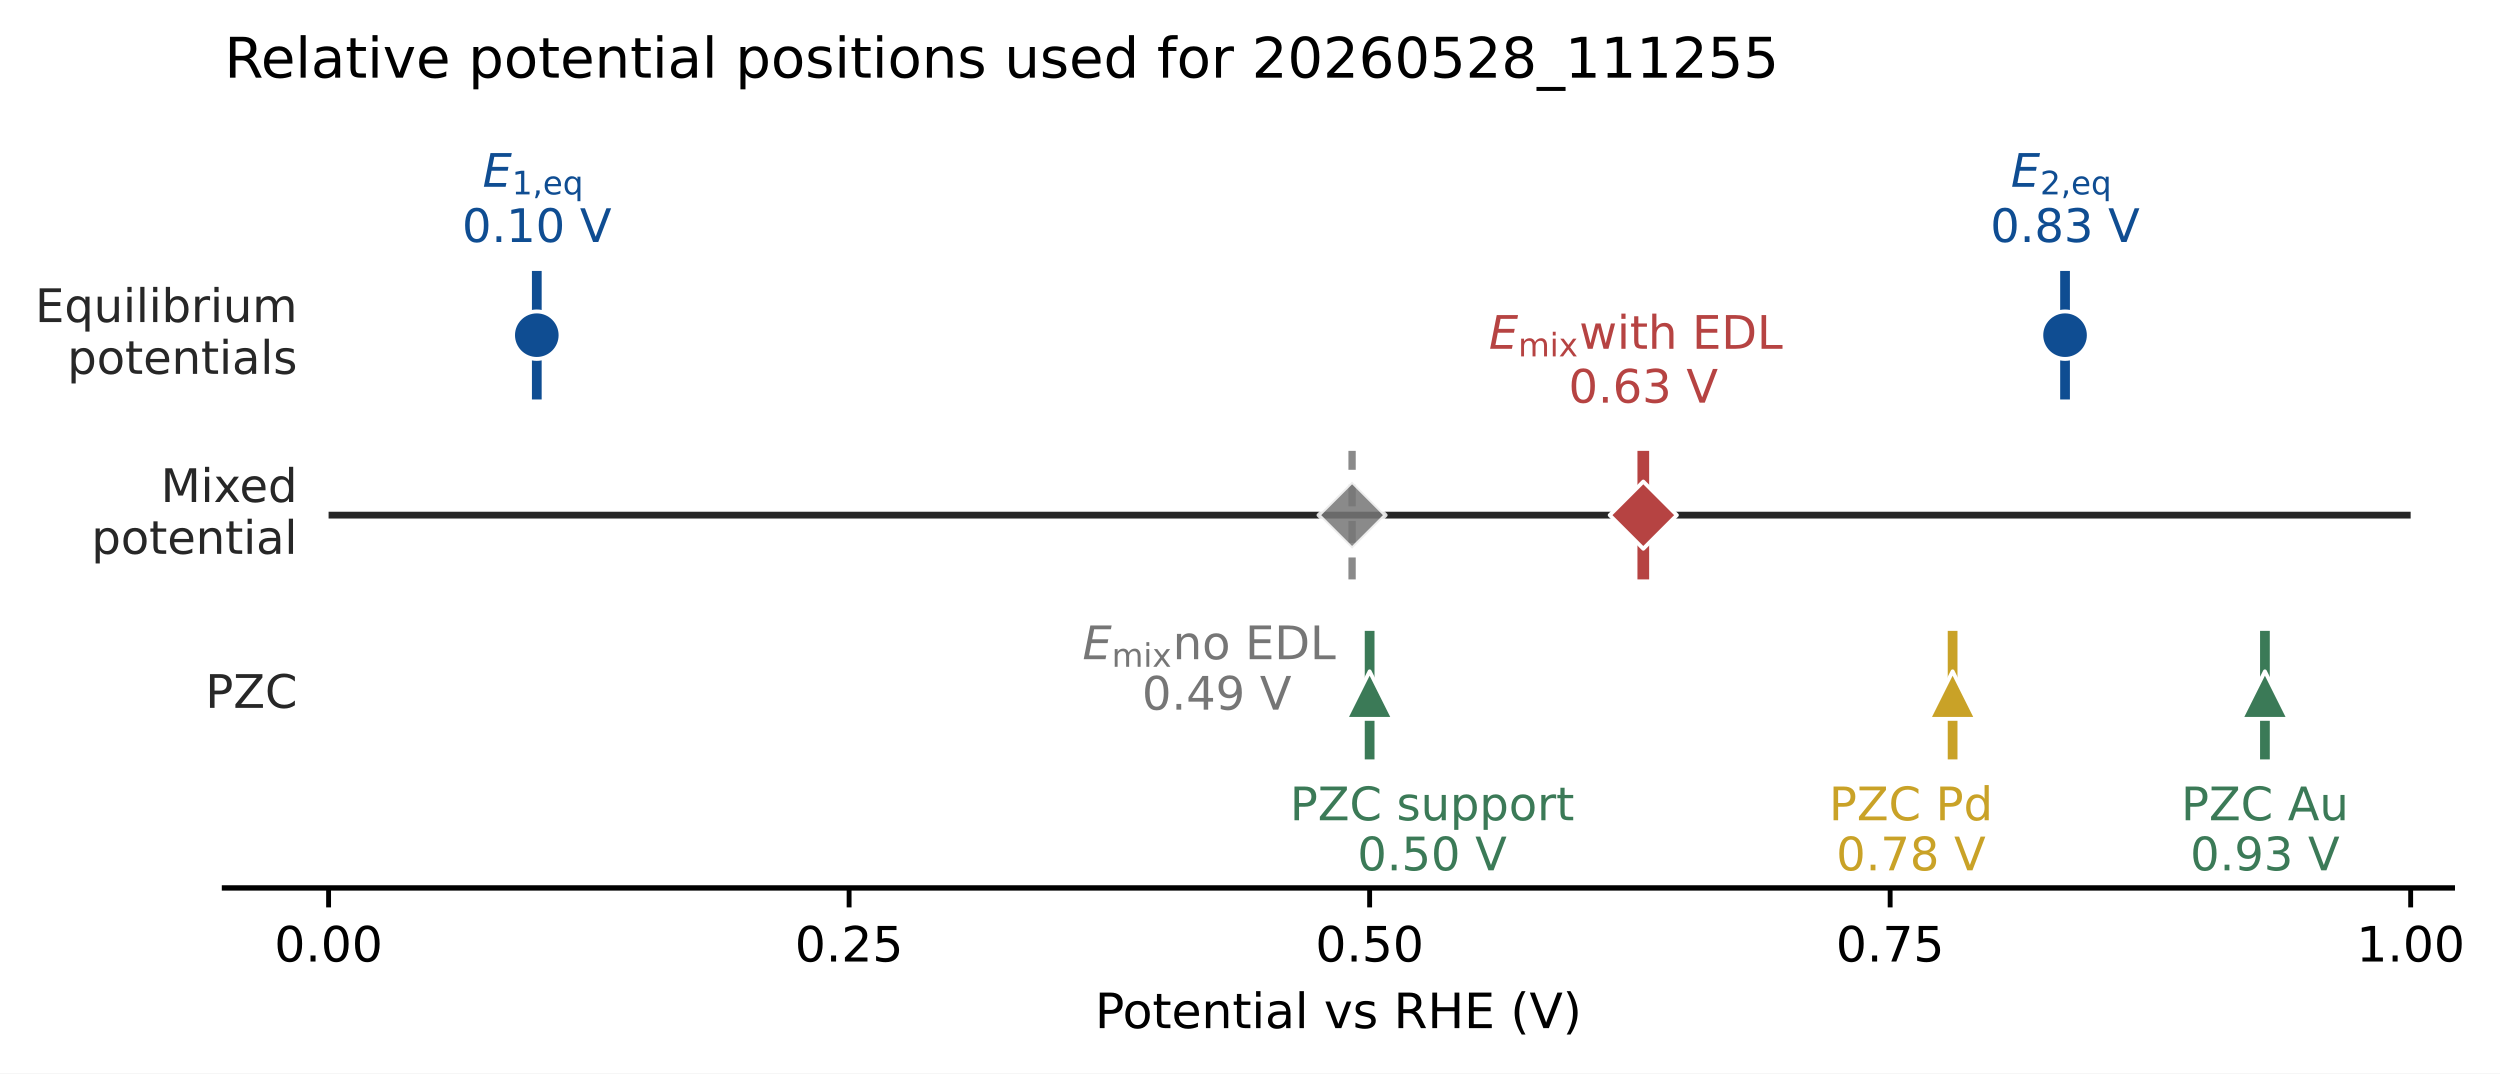
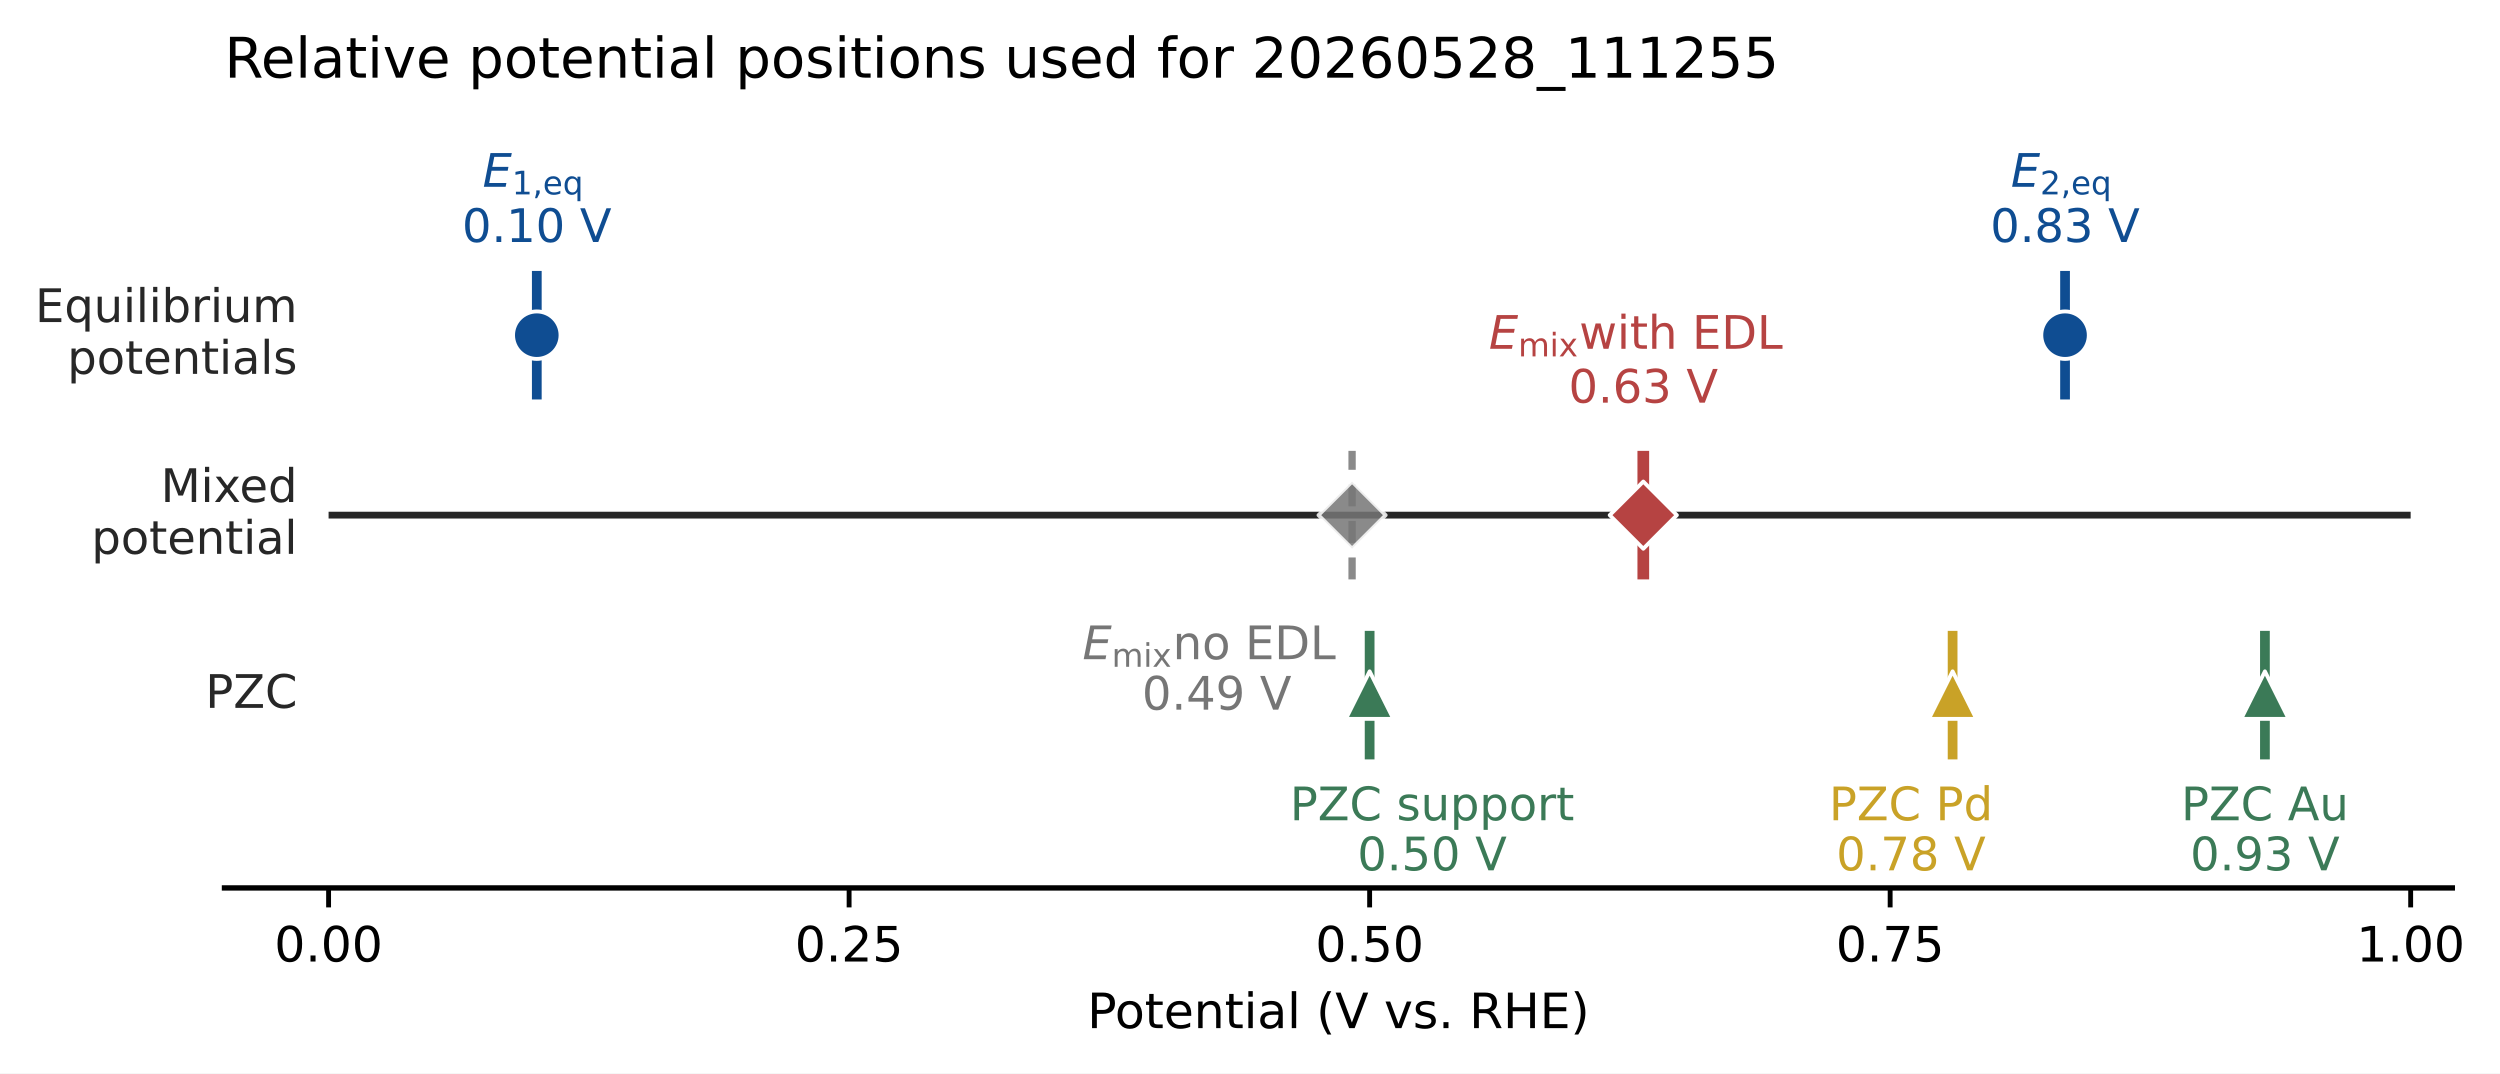
<svg xmlns="http://www.w3.org/2000/svg" xmlns:xlink="http://www.w3.org/1999/xlink" width="513.039pt" height="220.274pt" viewBox="0 0 513.039 220.274" version="1.1">
  <defs>
    <style type="text/css">*{stroke-linejoin: round; stroke-linecap: butt}</style>
  </defs>
  <g id="figure_1">
    <g id="patch_1">
      <path d="M 0 220.274  L 513.039 220.274  L 513.039 0  L 0 0  z " style="fill: #ffffff" />
    </g>
    <g id="axes_1">
      <g id="patch_2">
        <path d="M 46.067 200.684  L 503.252 200.684  L 503.252 23.938  L 46.067 23.938  z " style="fill: #ffffff" />
      </g>
      <g id="LineCollection_1">
-         <path d="M 67.431 105.716  L 494.706 105.716  " clip-path="url(#pe67c36e448)" style="fill: none; stroke: #272727; stroke-width: 1.4" />
+         <path d="M 67.431 105.716  L 494.706 105.716  " clip-path="url(#p53d060e046)" style="fill: none; stroke: #272727; stroke-width: 1.4" />
      </g>
      <g id="matplotlib.axis_1">
        <g id="xtick_1">
          <g id="line2d_1">
            <defs>
-               <path id="m96ee63ec12" d="M 0 0  L 0 4  " style="stroke: #000000" />
+               <path id="m294de7756d" d="M 0 0  L 0 4  " style="stroke: #000000" />
            </defs>
            <g>
-               <use xlink:href="#m96ee63ec12" x="67.431" y="182.218" style="stroke: #000000" />
+               <use xlink:href="#m294de7756d" x="67.431" y="182.218" style="stroke: #000000" />
            </g>
          </g>
          <g id="text_1">
            <text style="font: 10px 'DejaVu Sans', 'Arial', 'Helvetica', sans-serif; text-anchor: middle" x="67.431" y="197.316" transform="rotate(-0 67.43108 197.3162)">0.00</text>
          </g>
        </g>
        <g id="xtick_2">
          <g id="line2d_2">
            <g>
-               <use xlink:href="#m96ee63ec12" x="174.25" y="182.218" style="stroke: #000000" />
+               <use xlink:href="#m294de7756d" x="174.25" y="182.218" style="stroke: #000000" />
            </g>
          </g>
          <g id="text_2">
            <text style="font: 10px 'DejaVu Sans', 'Arial', 'Helvetica', sans-serif; text-anchor: middle" x="174.25" y="197.316" transform="rotate(-0 174.2499 197.3162)">0.25</text>
          </g>
        </g>
        <g id="xtick_3">
          <g id="line2d_3">
            <g>
-               <use xlink:href="#m96ee63ec12" x="281.069" y="182.218" style="stroke: #000000" />
+               <use xlink:href="#m294de7756d" x="281.069" y="182.218" style="stroke: #000000" />
            </g>
          </g>
          <g id="text_3">
            <text style="font: 10px 'DejaVu Sans', 'Arial', 'Helvetica', sans-serif; text-anchor: middle" x="281.069" y="197.316" transform="rotate(-0 281.0688 197.3162)">0.50</text>
          </g>
        </g>
        <g id="xtick_4">
          <g id="line2d_4">
            <g>
-               <use xlink:href="#m96ee63ec12" x="387.888" y="182.218" style="stroke: #000000" />
+               <use xlink:href="#m294de7756d" x="387.888" y="182.218" style="stroke: #000000" />
            </g>
          </g>
          <g id="text_4">
            <text style="font: 10px 'DejaVu Sans', 'Arial', 'Helvetica', sans-serif; text-anchor: middle" x="387.888" y="197.316" transform="rotate(-0 387.8876 197.3162)">0.75</text>
          </g>
        </g>
        <g id="xtick_5">
          <g id="line2d_5">
            <g>
-               <use xlink:href="#m96ee63ec12" x="494.706" y="182.218" style="stroke: #000000" />
+               <use xlink:href="#m294de7756d" x="494.706" y="182.218" style="stroke: #000000" />
            </g>
          </g>
          <g id="text_5">
            <text style="font: 10px 'DejaVu Sans', 'Arial', 'Helvetica', sans-serif; text-anchor: middle" x="494.706" y="197.316" transform="rotate(-0 494.7064 197.3162)">1.00</text>
          </g>
        </g>
        <g id="text_6">
-           <text style="font: 10px 'DejaVu Sans', 'Arial', 'Helvetica', sans-serif; text-anchor: middle" x="274.66" y="210.994" transform="rotate(-0 274.6596 210.9944)">Potential vs RHE (V)</text>
+           <text style="font: 10px 'DejaVu Sans', 'Arial', 'Helvetica', sans-serif; text-anchor: middle" x="274.66" y="210.994" transform="rotate(-0 274.6596 210.9944)">Potential (V vs. RHE)</text>
        </g>
      </g>
      <g id="matplotlib.axis_2" />
      <g id="LineCollection_2">
-         <path d="M 110.159 81.974  L 110.159 55.594  " clip-path="url(#pe67c36e448)" style="fill: none; stroke: #0f4d92; stroke-width: 2" />
+         <path d="M 110.159 81.974  L 110.159 55.594  " clip-path="url(#p53d060e046)" style="fill: none; stroke: #0f4d92; stroke-width: 2" />
      </g>
      <g id="LineCollection_3">
-         <path d="M 423.779 81.974  L 423.779 55.594  " clip-path="url(#pe67c36e448)" style="fill: none; stroke: #0f4d92; stroke-width: 2" />
+         <path d="M 423.779 81.974  L 423.779 55.594  " clip-path="url(#p53d060e046)" style="fill: none; stroke: #0f4d92; stroke-width: 2" />
      </g>
      <g id="LineCollection_4">
-         <path d="M 277.468 118.906  L 277.468 92.526  " clip-path="url(#pe67c36e448)" style="fill: none; stroke-dasharray: 4.5,3; stroke-dashoffset: 0; stroke: #767676; stroke-opacity: 0.85; stroke-width: 1.5" />
+         <path d="M 277.468 118.906  L 277.468 92.526  " clip-path="url(#p53d060e046)" style="fill: none; stroke-dasharray: 4.5,3; stroke-dashoffset: 0; stroke: #767676; stroke-opacity: 0.85; stroke-width: 1.5" />
      </g>
      <g id="LineCollection_5">
-         <path d="M 337.229 118.906  L 337.229 92.526  " clip-path="url(#pe67c36e448)" style="fill: none; stroke: #b64342; stroke-width: 2.4" />
+         <path d="M 337.229 118.906  L 337.229 92.526  " clip-path="url(#p53d060e046)" style="fill: none; stroke: #b64342; stroke-width: 2.4" />
      </g>
      <g id="LineCollection_6">
-         <path d="M 281.069 155.838  L 281.069 129.458  " clip-path="url(#pe67c36e448)" style="fill: none; stroke: #3b7a57; stroke-width: 2" />
+         <path d="M 281.069 155.838  L 281.069 129.458  " clip-path="url(#p53d060e046)" style="fill: none; stroke: #3b7a57; stroke-width: 2" />
      </g>
      <g id="LineCollection_7">
-         <path d="M 400.706 155.838  L 400.706 129.458  " clip-path="url(#pe67c36e448)" style="fill: none; stroke: #c9a227; stroke-width: 2" />
+         <path d="M 400.706 155.838  L 400.706 129.458  " clip-path="url(#p53d060e046)" style="fill: none; stroke: #c9a227; stroke-width: 2" />
      </g>
      <g id="LineCollection_8">
-         <path d="M 464.797 155.838  L 464.797 129.458  " clip-path="url(#pe67c36e448)" style="fill: none; stroke: #3b7a57; stroke-width: 2" />
+         <path d="M 464.797 155.838  L 464.797 129.458  " clip-path="url(#p53d060e046)" style="fill: none; stroke: #3b7a57; stroke-width: 2" />
      </g>
      <g id="patch_3">
        <path d="M 46.067 182.218  L 503.252 182.218  " style="fill: none; stroke: #000000; stroke-width: 1.1; stroke-linejoin: miter; stroke-linecap: square" />
      </g>
      <g id="text_7">
        <g style="fill: #0f4d92" transform="translate(99.04362 38.41514)">
          <text>
            <tspan style="font: oblique 9.5px 'DejaVu Sans'" x="0" y="-0.078">E</tspan>
            <tspan style="font: 6.65px 'DejaVu Sans'" x="6.002 10.233 13.643 17.734" y="1.483">1,eq</tspan>
          </text>
        </g>
        <text style="fill: #0f4d92; font: 9.5px 'DejaVu Sans', 'Arial', 'Helvetica', sans-serif" transform="translate(94.82354 49.66143)">0.10 V</text>
      </g>
      <g id="text_8">
        <g style="fill: #0f4d92" transform="translate(412.6637 38.41514)">
          <text>
            <tspan style="font: oblique 9.5px 'DejaVu Sans'" x="0" y="-0.078">E</tspan>
            <tspan style="font: 6.65px 'DejaVu Sans'" x="6.002 10.233 13.643 17.734" y="1.483">2,eq</tspan>
          </text>
        </g>
        <text style="fill: #0f4d92; font: 9.5px 'DejaVu Sans', 'Arial', 'Helvetica', sans-serif" transform="translate(408.4436 49.66143)">0.83 V</text>
      </g>
      <g id="text_9">
        <g style="fill: #767676" transform="translate(222.1448 135.3575)">
          <text>
            <tspan style="font: oblique 9.5px 'DejaVu Sans'" x="0" y="-0.078">E</tspan>
            <tspan style="font: 6.65px 'DejaVu Sans'" x="6.002 12.48 14.328" y="1.483">mix</tspan>
            <tspan style="font: 9.5px 'DejaVu Sans'" x="18.524 21.543 27.564 33.377 36.396 42.399 49.714" y="-0.078"> no EDL</tspan>
          </text>
        </g>
        <text style="fill: #767676; font: 9.5px 'DejaVu Sans', 'Arial', 'Helvetica', sans-serif" transform="translate(234.3598 145.6345)">0.49 V</text>
      </g>
      <g id="text_10">
        <g style="fill: #b64342" transform="translate(305.5461 72.35935)">
          <text>
            <tspan style="font: oblique 9.5px 'DejaVu Sans'" x="0" y="-0.781">E</tspan>
            <tspan style="font: 6.65px 'DejaVu Sans'" x="6.002 12.48 14.328" y="0.78">mix</tspan>
            <tspan style="font: 9.5px 'DejaVu Sans'" x="18.524 21.543 29.313 31.952 35.677 41.698 44.718 50.721 58.036" y="-0.781"> with EDL</tspan>
          </text>
        </g>
        <text style="fill: #b64342; font: 9.5px 'DejaVu Sans', 'Arial', 'Helvetica', sans-serif" transform="translate(321.8935 82.63635)">0.63 V</text>
      </g>
      <g id="text_11">
        <text style="fill: #3b7a57; font: 9.5px 'DejaVu Sans', 'Arial', 'Helvetica', sans-serif" transform="translate(264.7057 168.3324)">PZC support</text>
        <text style="fill: #3b7a57; font: 9.5px 'DejaVu Sans', 'Arial', 'Helvetica', sans-serif" transform="translate(278.5519 178.6094)">0.50 V</text>
      </g>
      <g id="text_12">
        <text style="fill: #c9a227; font: 9.5px 'DejaVu Sans', 'Arial', 'Helvetica', sans-serif" transform="translate(375.3364 168.3324)">PZC Pd</text>
        <text style="fill: #c9a227; font: 9.5px 'DejaVu Sans', 'Arial', 'Helvetica', sans-serif" transform="translate(376.8253 178.6094)">0.78 V</text>
      </g>
      <g id="text_13">
        <text style="fill: #3b7a57; font: 9.5px 'DejaVu Sans', 'Arial', 'Helvetica', sans-serif" transform="translate(447.5933 168.3324)">PZC Au</text>
        <text style="fill: #3b7a57; font: 9.5px 'DejaVu Sans', 'Arial', 'Helvetica', sans-serif" transform="translate(449.4621 178.6094)">0.93 V</text>
      </g>
      <g id="text_14">
        <text style="fill: #272727; font: 9.5px 'DejaVu Sans', 'Arial', 'Helvetica', sans-serif" transform="translate(7.2 66.08653)">Equilibrium</text>
        <text style="fill: #272727; font: 9.5px 'DejaVu Sans', 'Arial', 'Helvetica', sans-serif" transform="translate(13.81438 76.72446)">potentials</text>
      </g>
      <g id="text_15">
        <text style="fill: #272727; font: 9.5px 'DejaVu Sans', 'Arial', 'Helvetica', sans-serif" transform="translate(32.98359 103.0184)">Mixed</text>
        <text style="fill: #272727; font: 9.5px 'DejaVu Sans', 'Arial', 'Helvetica', sans-serif" transform="translate(18.76328 113.6564)">potential</text>
      </g>
      <g id="text_16">
        <text style="fill: #272727; font: 9.5px 'DejaVu Sans', 'Arial', 'Helvetica', sans-serif; text-anchor: end" x="61.022" y="145.269" transform="rotate(-0 61.02195 145.2693)">PZC</text>
      </g>
      <g id="text_17">
        <text style="font: 11.5px 'DejaVu Sans', 'Arial', 'Helvetica', sans-serif; text-anchor: start" x="46.067" y="15.938" transform="rotate(-0 46.06732 15.9382)">Relative potential positions used for 20260528_111255</text>
      </g>
      <g id="PathCollection_1">
        <defs>
-           <path id="m9a4b5d70be" d="M 0 4.873  C 1.292 4.873 2.532 4.36 3.446 3.446  C 4.36 2.532 4.873 1.292 4.873 0  C 4.873 -1.292 4.36 -2.532 3.446 -3.446  C 2.532 -4.36 1.292 -4.873 0 -4.873  C -1.292 -4.873 -2.532 -4.36 -3.446 -3.446  C -4.36 -2.532 -4.873 -1.292 -4.873 0  C -4.873 1.292 -4.36 2.532 -3.446 3.446  C -2.532 4.36 -1.292 4.873 0 4.873  z " style="stroke: #ffffff; stroke-width: 0.8" />
-         </defs>
-         <g clip-path="url(#pe67c36e448)">
-           <use xlink:href="#m9a4b5d70be" x="110.159" y="68.784" style="fill: #0f4d92; stroke: #ffffff; stroke-width: 0.8" />
+           <path id="mb646c9226f" d="M 0 4.873  C 1.292 4.873 2.532 4.36 3.446 3.446  C 4.36 2.532 4.873 1.292 4.873 0  C 4.873 -1.292 4.36 -2.532 3.446 -3.446  C 2.532 -4.36 1.292 -4.873 0 -4.873  C -1.292 -4.873 -2.532 -4.36 -3.446 -3.446  C -4.36 -2.532 -4.873 -1.292 -4.873 0  C -4.873 1.292 -4.36 2.532 -3.446 3.446  C -2.532 4.36 -1.292 4.873 0 4.873  z " style="stroke: #ffffff; stroke-width: 0.8" />
+         </defs>
+         <g clip-path="url(#p53d060e046)">
+           <use xlink:href="#mb646c9226f" x="110.159" y="68.784" style="fill: #0f4d92; stroke: #ffffff; stroke-width: 0.8" />
        </g>
      </g>
      <g id="PathCollection_2">
-         <g clip-path="url(#pe67c36e448)">
-           <use xlink:href="#m9a4b5d70be" x="423.779" y="68.784" style="fill: #0f4d92; stroke: #ffffff; stroke-width: 0.8" />
+         <g clip-path="url(#p53d060e046)">
+           <use xlink:href="#mb646c9226f" x="423.779" y="68.784" style="fill: #0f4d92; stroke: #ffffff; stroke-width: 0.8" />
        </g>
      </g>
      <g id="PathCollection_3">
        <defs>
-           <path id="m3daa634fe9" d="M -0 6.892  L 6.892 0  L 0 -6.892  L -6.892 -0  z " style="stroke: #ffffff; stroke-opacity: 0.85; stroke-width: 0.8" />
-         </defs>
-         <g clip-path="url(#pe67c36e448)">
-           <use xlink:href="#m3daa634fe9" x="277.468" y="105.716" style="fill: #767676; fill-opacity: 0.85; stroke: #ffffff; stroke-opacity: 0.85; stroke-width: 0.8" />
+           <path id="mf292f79931" d="M -0 6.892  L 6.892 0  L 0 -6.892  L -6.892 -0  z " style="stroke: #ffffff; stroke-opacity: 0.85; stroke-width: 0.8" />
+         </defs>
+         <g clip-path="url(#p53d060e046)">
+           <use xlink:href="#mf292f79931" x="277.468" y="105.716" style="fill: #767676; fill-opacity: 0.85; stroke: #ffffff; stroke-opacity: 0.85; stroke-width: 0.8" />
        </g>
      </g>
      <g id="PathCollection_4">
        <defs>
-           <path id="m96bfdcdd5f" d="M -0 6.892  L 6.892 0  L 0 -6.892  L -6.892 -0  z " style="stroke: #ffffff; stroke-width: 0.8" />
-         </defs>
-         <g clip-path="url(#pe67c36e448)">
-           <use xlink:href="#m96bfdcdd5f" x="337.229" y="105.716" style="fill: #b64342; stroke: #ffffff; stroke-width: 0.8" />
+           <path id="m031345364e" d="M -0 6.892  L 6.892 0  L 0 -6.892  L -6.892 -0  z " style="stroke: #ffffff; stroke-width: 0.8" />
+         </defs>
+         <g clip-path="url(#p53d060e046)">
+           <use xlink:href="#m031345364e" x="337.229" y="105.716" style="fill: #b64342; stroke: #ffffff; stroke-width: 0.8" />
        </g>
      </g>
      <g id="PathCollection_5">
        <defs>
-           <path id="m770aa32582" d="M 0 -4.873  L -4.873 4.873  L 4.873 4.873  z " style="stroke: #ffffff; stroke-width: 0.8" />
-         </defs>
-         <g clip-path="url(#pe67c36e448)">
-           <use xlink:href="#m770aa32582" x="281.069" y="142.648" style="fill: #3b7a57; stroke: #ffffff; stroke-width: 0.8" />
+           <path id="m6d66fb824f" d="M 0 -4.873  L -4.873 4.873  L 4.873 4.873  z " style="stroke: #ffffff; stroke-width: 0.8" />
+         </defs>
+         <g clip-path="url(#p53d060e046)">
+           <use xlink:href="#m6d66fb824f" x="281.069" y="142.648" style="fill: #3b7a57; stroke: #ffffff; stroke-width: 0.8" />
        </g>
      </g>
      <g id="PathCollection_6">
        <defs>
-           <path id="md430977827" d="M 0 -4.873  L -4.873 4.873  L 4.873 4.873  z " style="stroke: #ffffff; stroke-width: 0.8" />
-         </defs>
-         <g clip-path="url(#pe67c36e448)">
-           <use xlink:href="#md430977827" x="400.706" y="142.648" style="fill: #c9a227; stroke: #ffffff; stroke-width: 0.8" />
+           <path id="md1f5963d47" d="M 0 -4.873  L -4.873 4.873  L 4.873 4.873  z " style="stroke: #ffffff; stroke-width: 0.8" />
+         </defs>
+         <g clip-path="url(#p53d060e046)">
+           <use xlink:href="#md1f5963d47" x="400.706" y="142.648" style="fill: #c9a227; stroke: #ffffff; stroke-width: 0.8" />
        </g>
      </g>
      <g id="PathCollection_7">
-         <g clip-path="url(#pe67c36e448)">
-           <use xlink:href="#m770aa32582" x="464.797" y="142.648" style="fill: #3b7a57; stroke: #ffffff; stroke-width: 0.8" />
+         <g clip-path="url(#p53d060e046)">
+           <use xlink:href="#m6d66fb824f" x="464.797" y="142.648" style="fill: #3b7a57; stroke: #ffffff; stroke-width: 0.8" />
        </g>
      </g>
    </g>
  </g>
  <defs>
-     <clipPath id="pe67c36e448">
+     <clipPath id="p53d060e046">
      <rect x="46.067" y="23.938" width="457.185" height="176.746" />
    </clipPath>
  </defs>
</svg>
